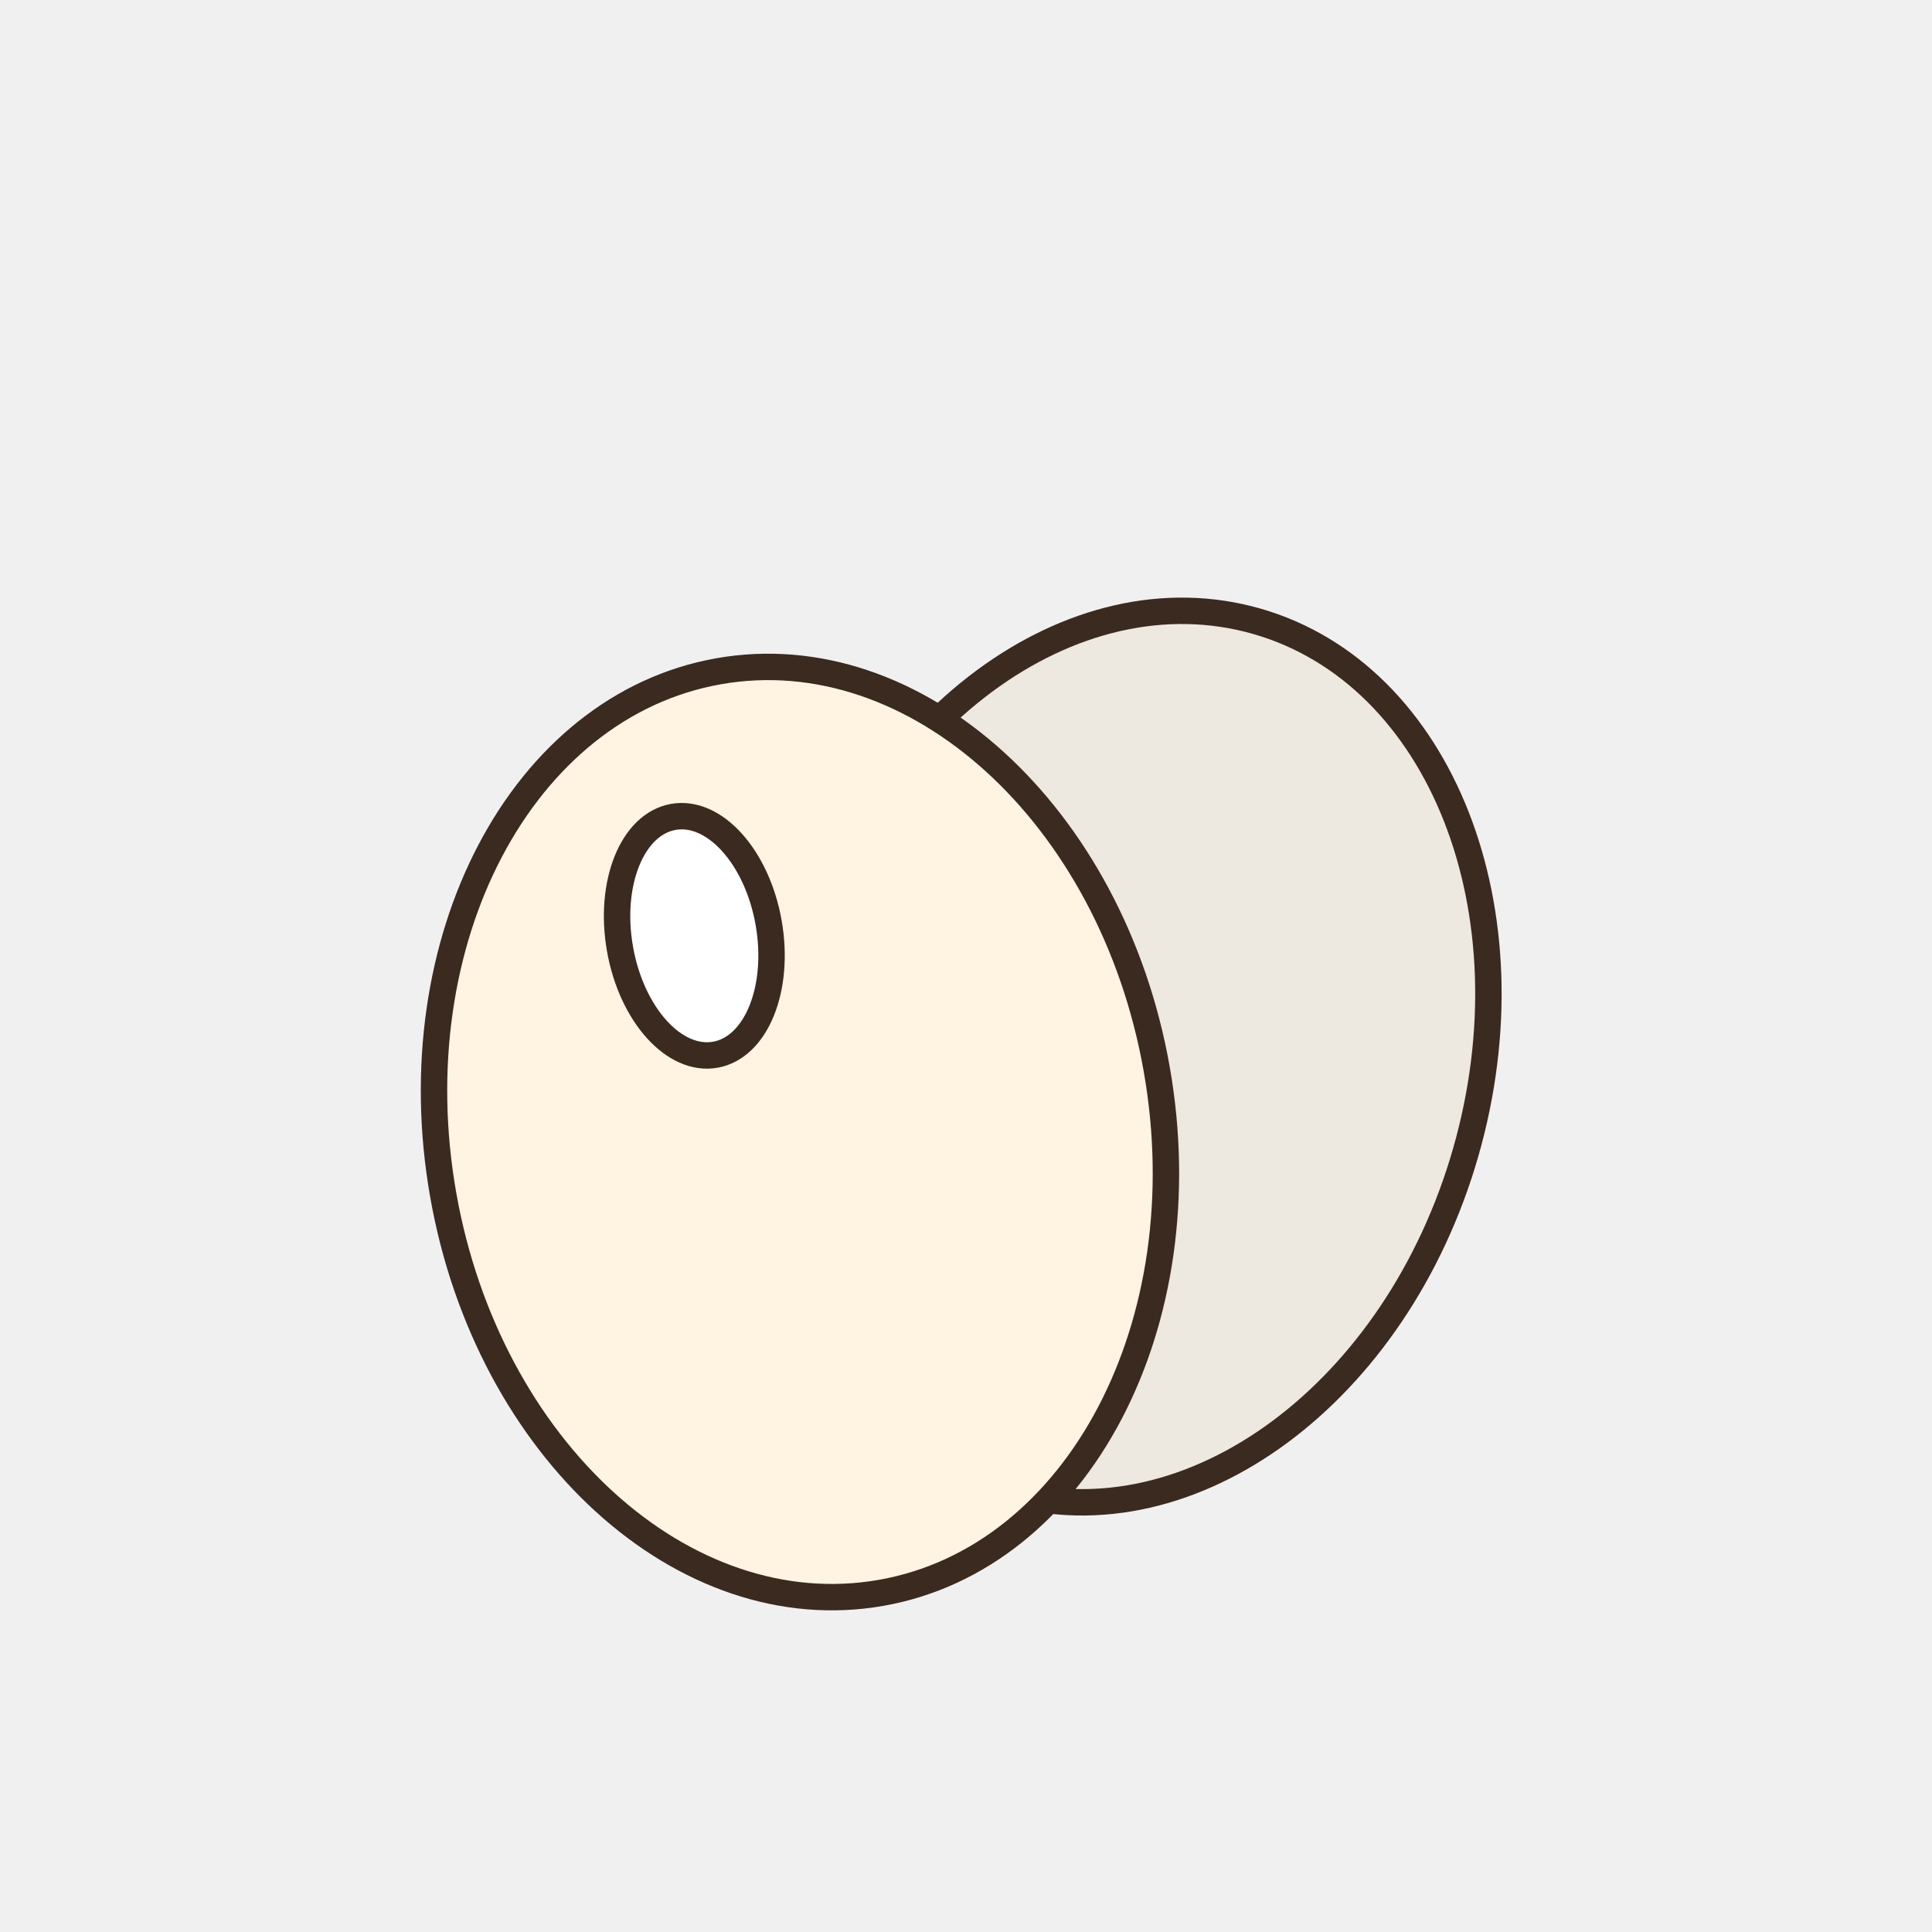
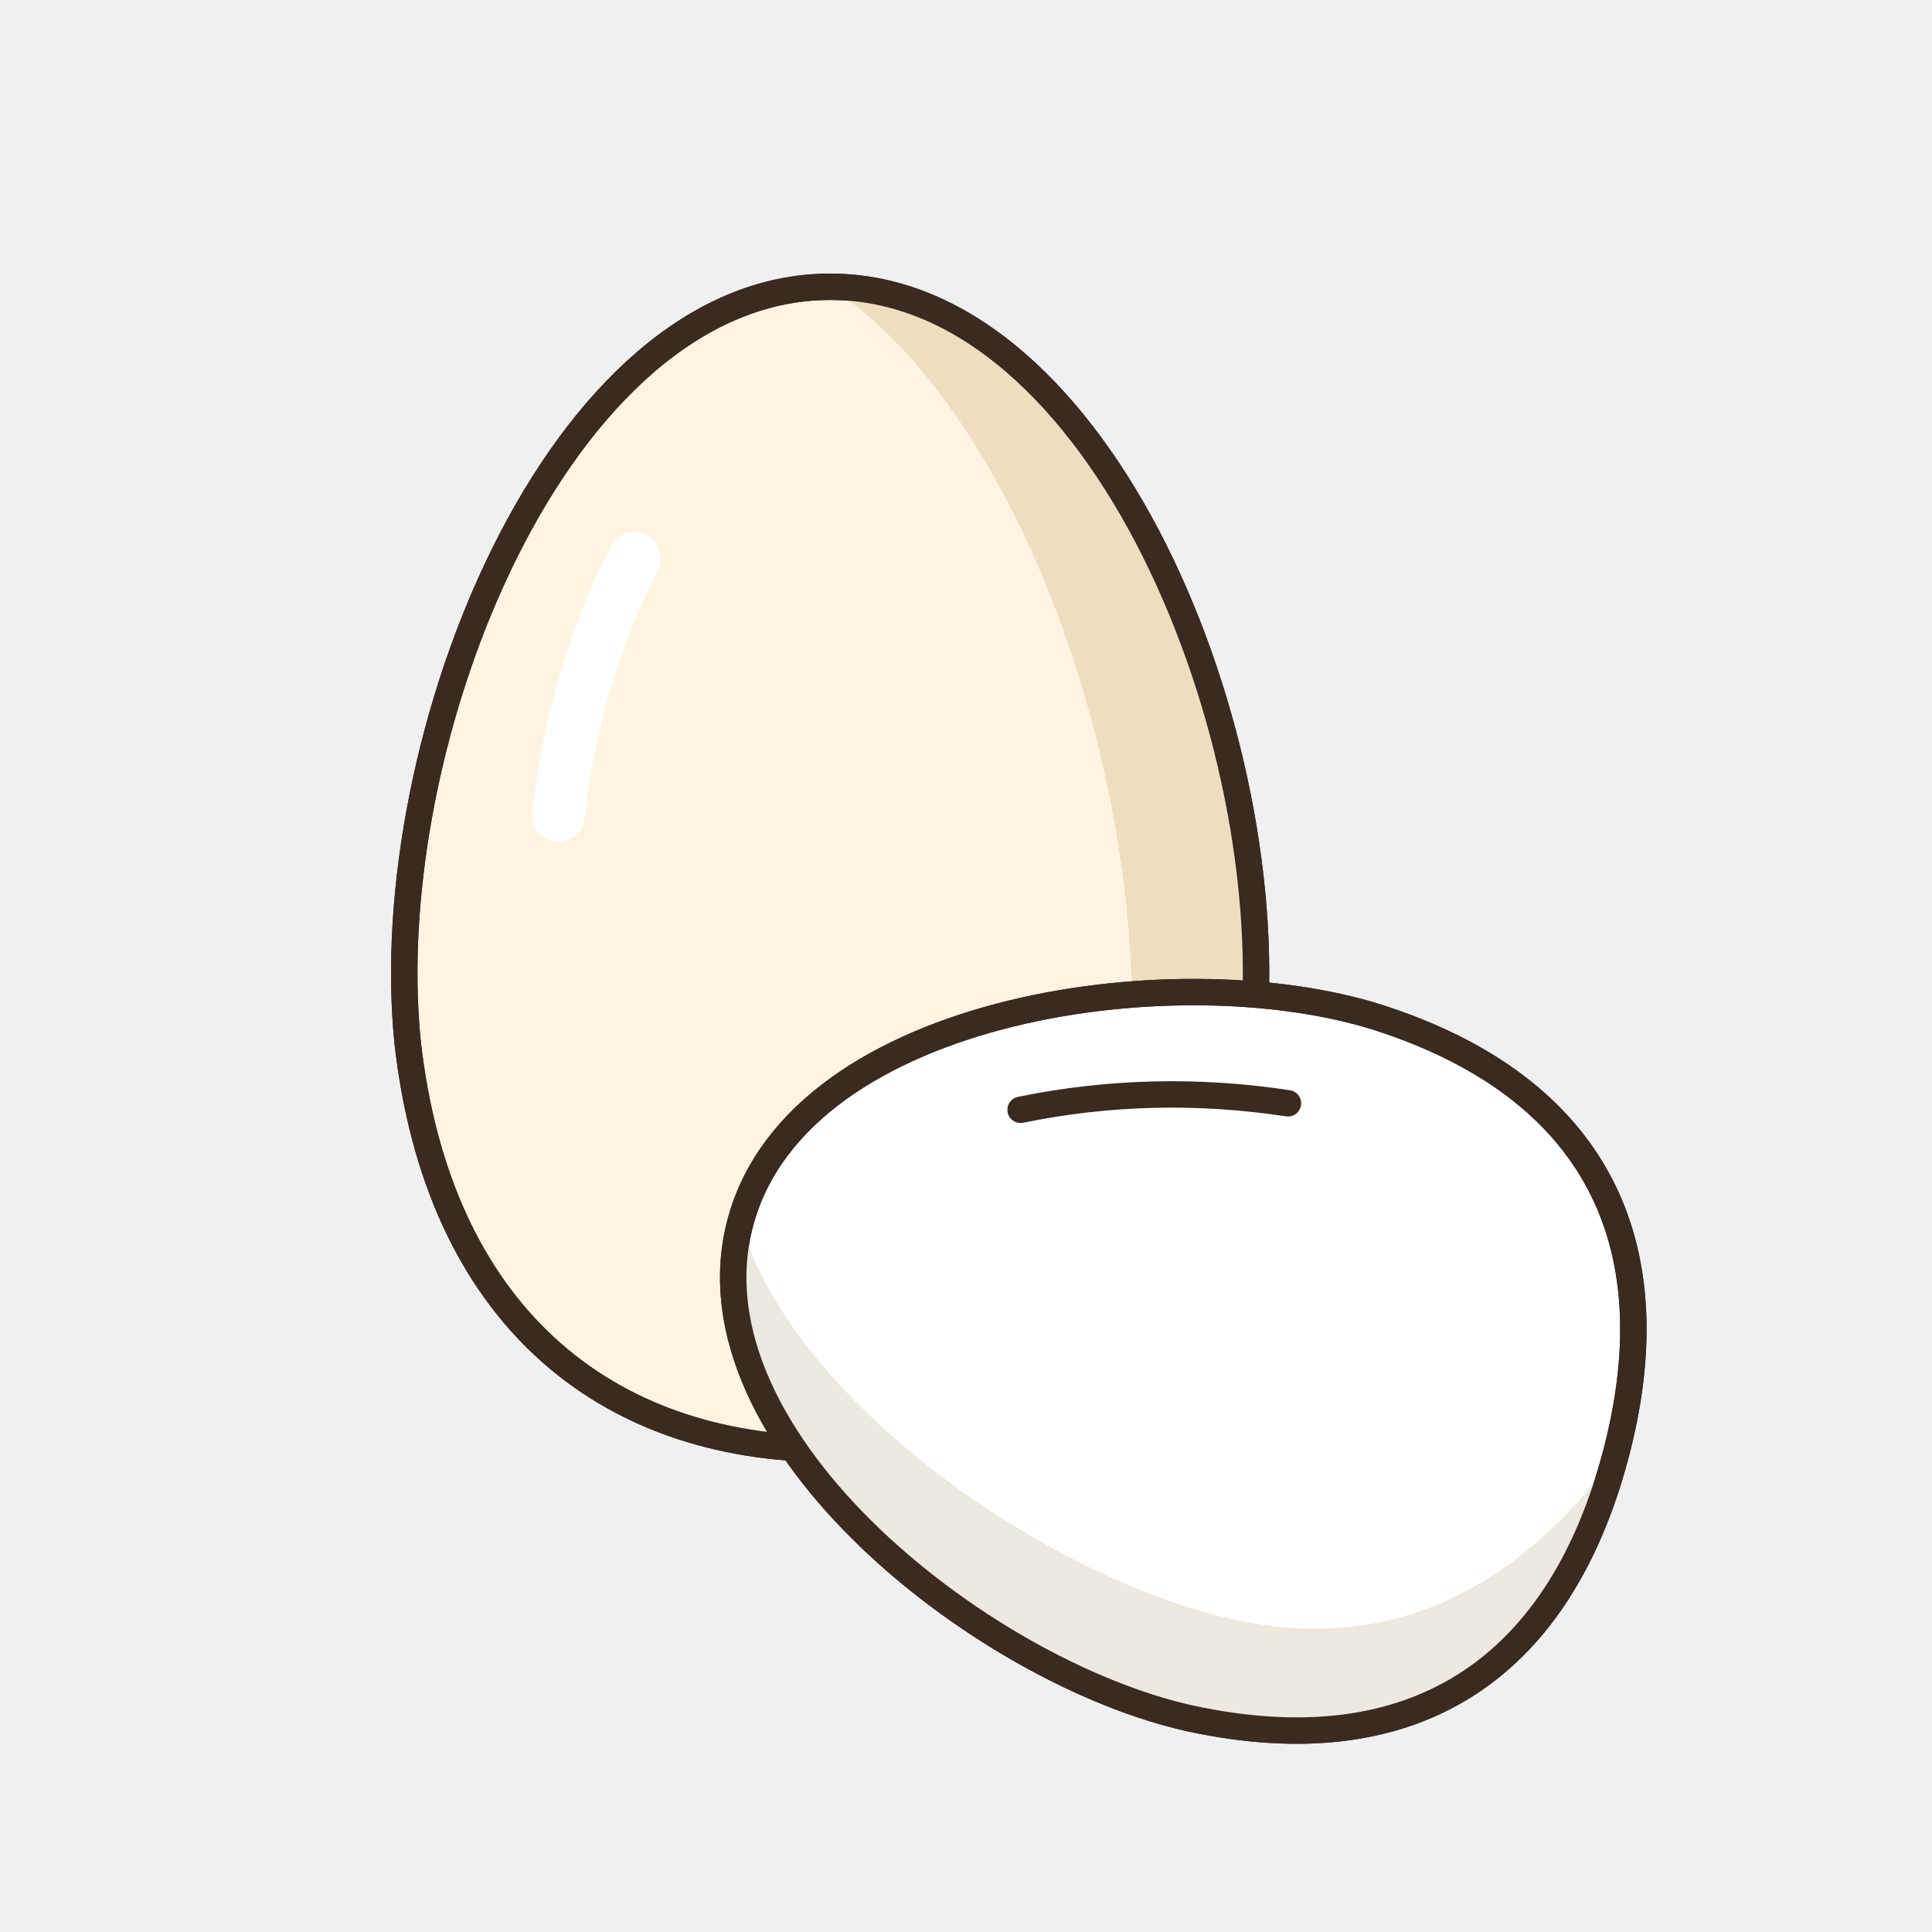
<svg xmlns="http://www.w3.org/2000/svg" viewBox="0 0 256 256">
  <g stroke="#3B2A20" stroke-width="3.5" stroke-linecap="round" stroke-linejoin="round">
-     <ellipse cx="150" cy="140" rx="46" ry="60" fill="#EDE8E0" transform="rotate(16 150 140)" />
-     <ellipse cx="106" cy="150" rx="48" ry="62" fill="#FFF4E2" transform="rotate(-10 106 150)" />
-     <ellipse cx="92" cy="124" rx="10" ry="16" fill="#FFFFFF" transform="rotate(-10 92 124)" />
+     <g id="egg-upright">
+       <path fill="#FFF4E2" d="M110 38 C146 38 170 98 166 138 C162 174 140 192 110 192 C80 192 58 174 54 138 C50 98 74 38 110 38 Z" />
+       <path fill="#EEDDBF" stroke="none" d="M110 38 C146 38 170 98 166 138 C162 174 140 192 110 192 C134 184 150 162 150 134 C150 98 134 54 110 38 Z" />
+       <path fill="none" stroke="#FFFFFF" stroke-width="7" d="M84 74 Q76 90 74 108" />
+       <path fill="none" d="M110 38 C146 38 170 98 166 138 C162 174 140 192 110 192 C80 192 58 174 54 138 C50 98 74 38 110 38 Z" />
+     </g>
+     <g id="egg-lying" transform="translate(158 178) rotate(-75)">
+       <path fill="#FFFFFF" d="M0 -62 C30 -62 50 -14 48 14 C46 44 28 58 0 58 C-28 58 -46 44 -48 14 C-50 -14 -30 -62 0 -62 Z" />
+       <path fill="#EDE8E0" stroke="none" d="M0 -62 C-30 -62 -50 -14 -48 14 C-46 44 -28 58 0 58 C-20 50 -34 36 -34 12 C-34 -14 -20 -50 0 -62 Z" />
+       <path fill="none" d="M24 -30 Q32 -14 34 4" />
+       <path fill="none" d="M0 -62 C30 -62 50 -14 48 14 C46 44 28 58 0 58 C-28 58 -46 44 -48 14 C-50 -14 -30 -62 0 -62 Z" />
+     </g>
  </g>
</svg>
